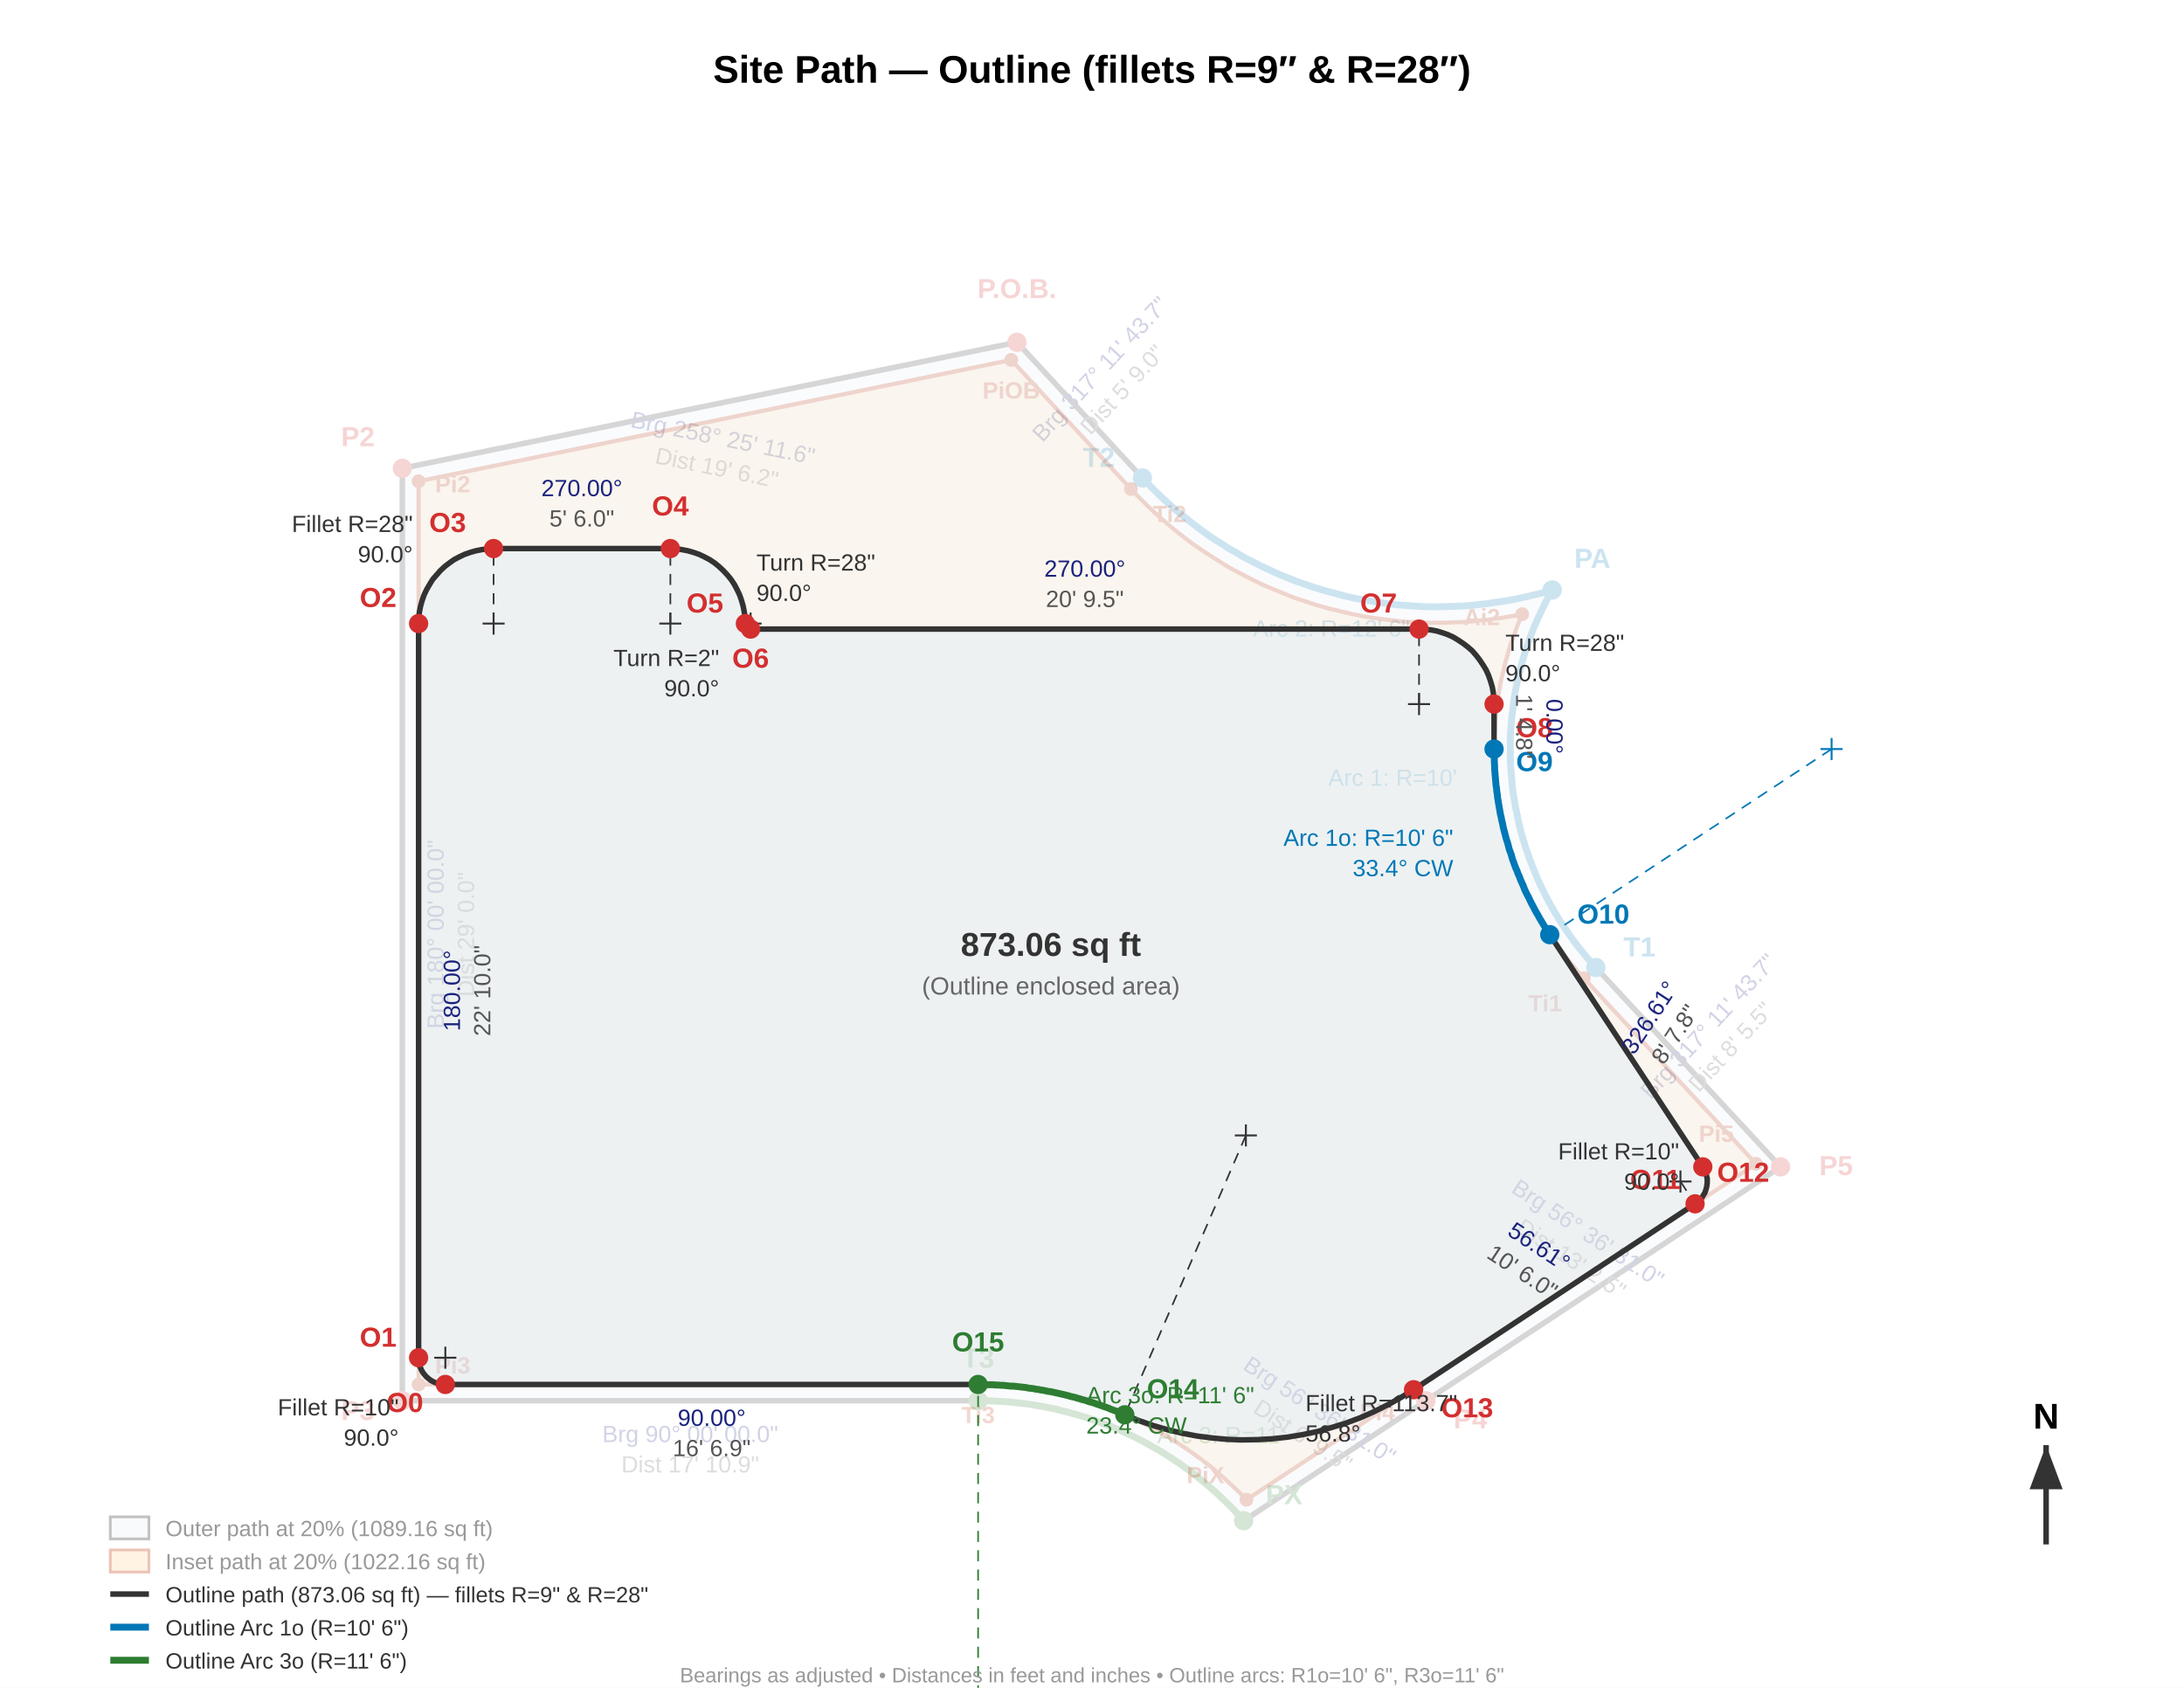
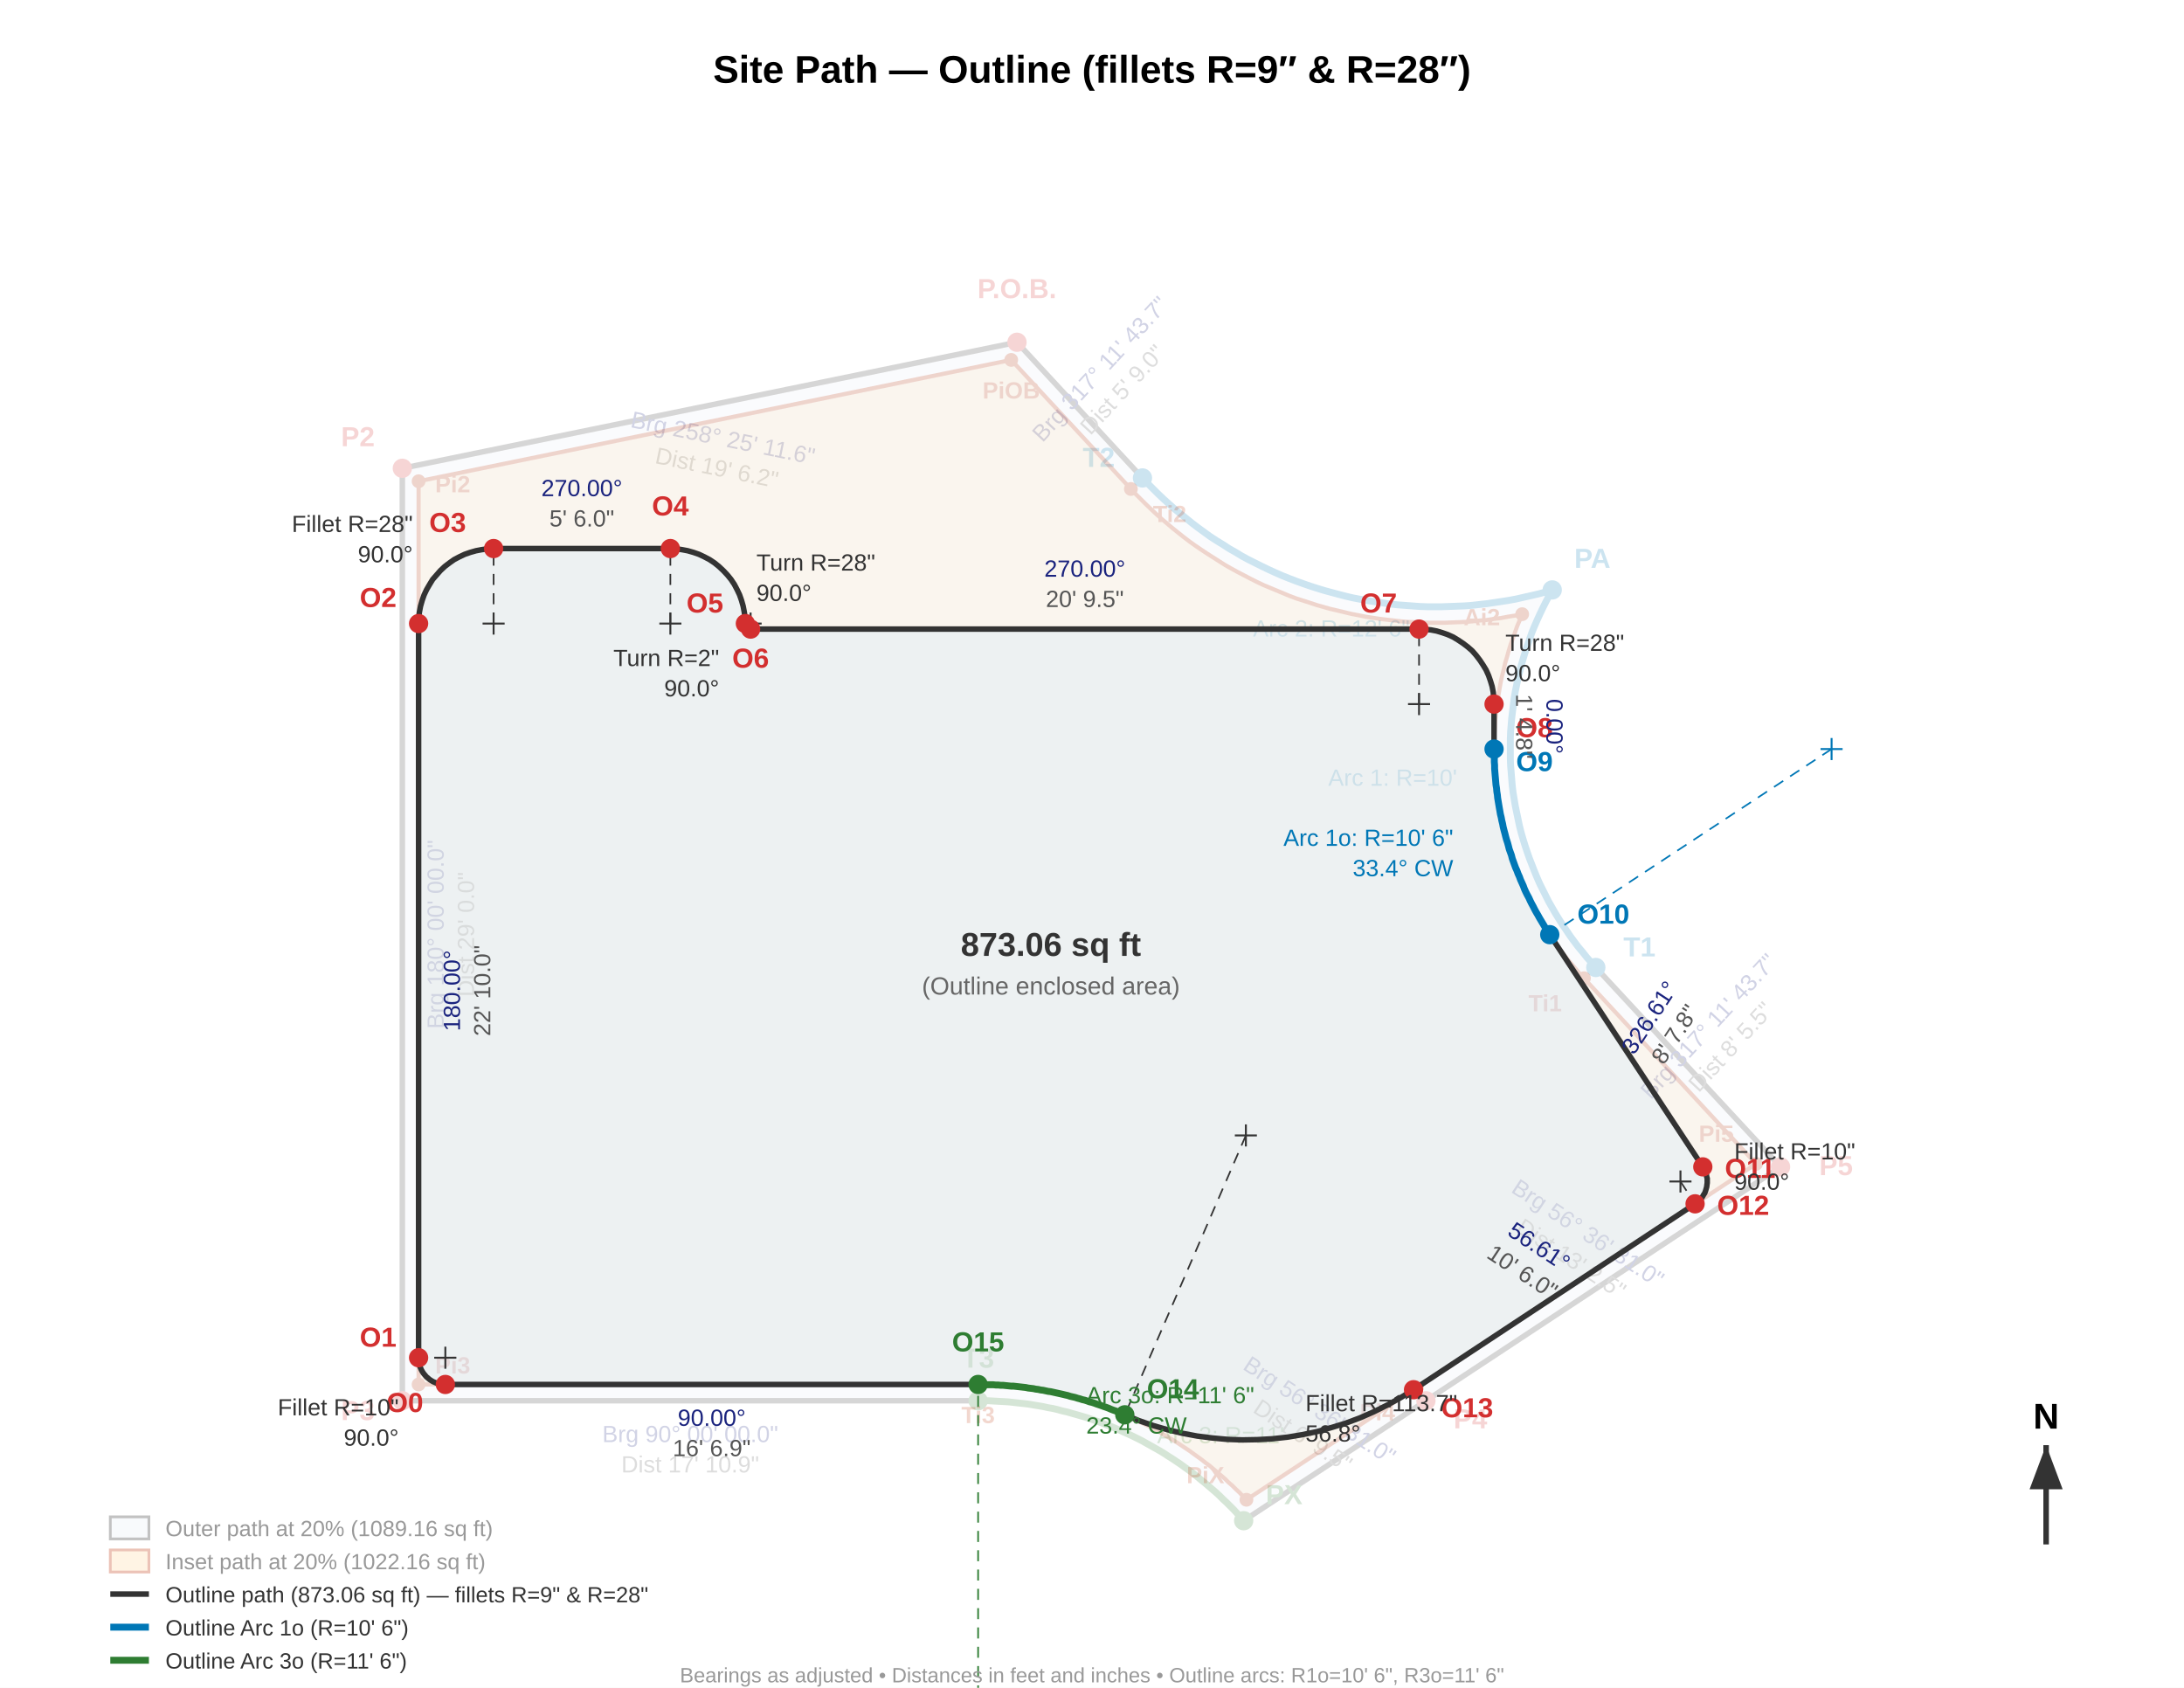
<svg xmlns="http://www.w3.org/2000/svg" width="792" height="612" viewBox="0 0 792 612">
  <rect width="792" height="612" fill="white" />
  <defs>
    <marker id="ah" markerWidth="8" markerHeight="6" refX="8" refY="3" orient="auto">
      <polygon points="0 0, 8 3, 0 6" fill="#333" />
    </marker>
    <clipPath id="page">
      <rect width="792" height="612" />
    </clipPath>
  </defs>
  <text x="396.0" y="30" text-anchor="middle" font-family="Arial" font-size="14" font-weight="bold">Site Path — Outline (fillets R=9″ &amp; R=28″)</text>
  <g opacity="0.2">
    <polygon points="368.8,124.1 145.9,169.8 145.9,507.9 517.1,507.9 645.7,423.1" fill="none" stroke="#bbb" stroke-width="0.8" stroke-dasharray="4,4" />
    <polygon points="368.8,124.1 145.9,169.8 145.9,507.9 354.7,507.9 356.5,507.9 358.4,507.9 360.2,508.0 362.0,508.1 363.8,508.2 365.6,508.3 367.4,508.5 369.2,508.7 371.0,508.9 372.8,509.1 374.6,509.4 376.4,509.7 378.2,510.0 380.0,510.4 381.8,510.7 383.5,511.1 385.3,511.6 387.1,512.0 388.8,512.5 390.6,513.0 392.3,513.5 394.0,514.0 395.8,514.6 397.5,515.2 399.2,515.8 400.9,516.5 402.6,517.1 404.3,517.8 405.9,518.5 407.6,519.3 409.2,520.0 410.9,520.8 412.5,521.6 414.1,522.4 415.7,523.3 417.3,524.2 418.9,525.1 420.5,526.0 422.0,526.9 423.5,527.9 425.1,528.9 426.6,529.9 428.1,530.9 429.6,532.0 431.0,533.0 432.5,534.1 433.9,535.2 435.3,536.4 436.7,537.5 438.1,538.7 439.5,539.9 440.9,541.1 442.2,542.3 443.5,543.6 444.8,544.8 446.1,546.1 447.4,547.4 448.6,548.7 449.8,550.1 451.0,551.4 517.1,507.9 645.7,423.1 578.7,350.8 577.1,349.0 575.4,347.1 573.9,345.2 572.3,343.3 570.8,341.3 569.4,339.4 568.0,337.3 566.6,335.3 565.3,333.2 564.0,331.1 562.8,329.0 561.6,326.9 560.5,324.7 559.4,322.5 558.3,320.3 557.3,318.0 556.4,315.8 555.5,313.5 554.6,311.2 553.8,308.9 553.0,306.5 552.3,304.2 551.6,301.8 551.0,299.4 550.5,297.0 550.0,294.6 549.5,292.2 549.1,289.8 548.7,287.4 548.4,284.9 548.2,282.5 548.0,280.0 547.8,277.6 547.7,275.1 547.7,272.7 547.7,270.2 547.7,267.8 547.8,265.3 548.0,262.9 548.2,260.4 548.5,258.0 548.8,255.5 549.1,253.1 549.5,250.7 550.0,248.3 550.5,245.9 551.1,243.5 551.7,241.1 552.4,238.7 553.1,236.4 553.9,234.1 554.7,231.7 555.5,229.4 556.4,227.2 557.4,224.9 558.4,222.7 559.5,220.4 560.6,218.2 561.7,216.1 562.9,213.9 560.3,214.7 557.7,215.4 555.1,216.0 552.4,216.6 549.8,217.2 547.1,217.7 544.5,218.1 541.8,218.5 539.1,218.9 536.4,219.2 533.7,219.5 531.0,219.7 528.3,219.8 525.6,219.9 522.9,220.0 520.2,220.0 517.5,220.0 514.8,219.9 512.1,219.7 509.4,219.5 506.7,219.3 504.0,219.0 501.3,218.6 498.7,218.2 496.0,217.8 493.3,217.3 490.7,216.8 488.1,216.2 485.4,215.5 482.8,214.8 480.2,214.1 477.6,213.3 475.1,212.5 472.5,211.6 470.0,210.7 467.4,209.7 464.9,208.7 462.4,207.6 460.0,206.5 457.5,205.3 455.1,204.1 452.7,202.9 450.3,201.6 448.0,200.2 445.7,198.9 443.4,197.4 441.1,196.0 438.8,194.5 436.6,192.9 434.4,191.3 432.3,189.7 430.2,188.0 428.1,186.3 426.0,184.6 424.0,182.8 422.0,181.0 420.0,179.1 418.1,177.2 416.2,175.3 414.3,173.3" fill="#e8edf5" stroke="none" />
    <line x1="368.8" y1="124.1" x2="145.9" y2="169.8" stroke="#333" stroke-width="2.0" />
    <line x1="145.9" y1="169.8" x2="145.9" y2="507.9" stroke="#333" stroke-width="2.0" />
    <line x1="145.9" y1="507.9" x2="354.7" y2="507.9" stroke="#333" stroke-width="2.0" />
    <line x1="451.0" y1="551.4" x2="517.1" y2="507.9" stroke="#333" stroke-width="2.0" />
    <line x1="517.1" y1="507.9" x2="645.7" y2="423.1" stroke="#333" stroke-width="2.0" />
    <line x1="645.7" y1="423.1" x2="578.7" y2="350.8" stroke="#333" stroke-width="2.0" />
    <line x1="414.3" y1="173.3" x2="368.8" y2="124.1" stroke="#333" stroke-width="2.0" />
    <polyline points="578.7,350.8 577.1,349.0 575.4,347.1 573.9,345.2 572.3,343.3 570.8,341.3 569.4,339.4 568.0,337.3 566.6,335.3 565.3,333.2 564.0,331.1 562.8,329.0 561.6,326.9 560.5,324.7 559.4,322.5 558.3,320.3 557.3,318.0 556.4,315.8 555.5,313.5 554.6,311.2 553.8,308.9 553.0,306.5 552.3,304.2 551.6,301.8 551.0,299.4 550.5,297.0 550.0,294.6 549.5,292.2 549.1,289.8 548.7,287.4 548.4,284.9 548.2,282.5 548.0,280.0 547.8,277.6 547.7,275.1 547.7,272.7 547.7,270.2 547.7,267.8 547.8,265.3 548.0,262.9 548.2,260.4 548.5,258.0 548.8,255.5 549.1,253.1 549.5,250.7 550.0,248.3 550.5,245.9 551.1,243.5 551.7,241.1 552.4,238.7 553.1,236.4 553.9,234.1 554.7,231.7 555.5,229.4 556.4,227.2 557.4,224.9 558.4,222.7 559.5,220.4 560.6,218.2 561.7,216.1 562.9,213.9" fill="none" stroke="#0077B6" stroke-width="2.5" stroke-linecap="round" />
    <polyline points="562.9,213.9 560.3,214.7 557.7,215.4 555.1,216.0 552.4,216.6 549.8,217.2 547.1,217.7 544.5,218.1 541.8,218.5 539.1,218.9 536.4,219.2 533.7,219.5 531.0,219.7 528.3,219.8 525.6,219.9 522.9,220.0 520.2,220.0 517.5,220.0 514.8,219.9 512.1,219.7 509.4,219.5 506.7,219.3 504.0,219.0 501.3,218.6 498.7,218.2 496.0,217.8 493.3,217.3 490.7,216.8 488.1,216.2 485.4,215.5 482.8,214.8 480.2,214.1 477.6,213.3 475.1,212.5 472.5,211.6 470.0,210.7 467.4,209.7 464.9,208.7 462.4,207.6 460.0,206.5 457.5,205.3 455.1,204.1 452.7,202.9 450.3,201.6 448.0,200.2 445.7,198.9 443.4,197.4 441.1,196.0 438.8,194.5 436.6,192.9 434.4,191.3 432.3,189.7 430.2,188.0 428.1,186.3 426.0,184.6 424.0,182.8 422.0,181.0 420.0,179.1 418.1,177.2 416.2,175.3 414.3,173.3" fill="none" stroke="#0077B6" stroke-width="2.5" stroke-linecap="round" />
    <polyline points="354.7,507.9 356.5,507.9 358.4,507.9 360.2,508.0 362.0,508.1 363.8,508.2 365.6,508.3 367.4,508.5 369.2,508.7 371.0,508.9 372.8,509.1 374.6,509.4 376.4,509.7 378.2,510.0 380.0,510.4 381.8,510.7 383.5,511.1 385.3,511.6 387.1,512.0 388.8,512.5 390.6,513.0 392.3,513.5 394.0,514.0 395.8,514.6 397.5,515.2 399.2,515.8 400.9,516.5 402.6,517.1 404.3,517.8 405.9,518.5 407.6,519.3 409.2,520.0 410.9,520.8 412.5,521.6 414.1,522.4 415.7,523.3 417.3,524.2 418.9,525.1 420.5,526.0 422.0,526.9 423.5,527.9 425.1,528.9 426.6,529.9 428.1,530.9 429.6,532.0 431.0,533.0 432.5,534.1 433.9,535.2 435.3,536.4 436.7,537.5 438.1,538.7 439.5,539.9 440.9,541.1 442.2,542.3 443.5,543.6 444.8,544.8 446.1,546.1 447.4,547.4 448.6,548.7 449.8,550.1 451.0,551.4" fill="none" stroke="#2E7D32" stroke-width="2.5" stroke-linecap="round" />
    <circle cx="368.8" cy="124.1" r="3.5" fill="#d32f2f" />
    <text x="368.8" y="108.1" text-anchor="middle" font-family="Arial" font-size="10" font-weight="bold" fill="#d32f2f">P.O.B.</text>
    <circle cx="145.9" cy="169.8" r="3.5" fill="#d32f2f" />
    <text x="135.9" y="161.8" text-anchor="end" font-family="Arial" font-size="10" font-weight="bold" fill="#d32f2f">P2</text>
    <circle cx="145.9" cy="507.9" r="3.5" fill="#d32f2f" />
    <text x="135.9" y="514.9" text-anchor="end" font-family="Arial" font-size="10" font-weight="bold" fill="#d32f2f">P3</text>
    <circle cx="354.7" cy="507.9" r="3.5" fill="#2E7D32" />
    <text x="354.7" y="495.9" text-anchor="middle" font-family="Arial" font-size="10" font-weight="bold" fill="#2E7D32">T3</text>
    <circle cx="451.0" cy="551.4" r="3.5" fill="#2E7D32" />
    <text x="459.0" y="545.4" text-anchor="start" font-family="Arial" font-size="10" font-weight="bold" fill="#2E7D32">PX</text>
    <circle cx="517.1" cy="507.9" r="3.5" fill="#d32f2f" />
    <text x="527.1" y="517.9" text-anchor="start" font-family="Arial" font-size="10" font-weight="bold" fill="#d32f2f">P4</text>
    <circle cx="645.7" cy="423.1" r="3.5" fill="#d32f2f" />
    <text x="659.7" y="426.1" text-anchor="start" font-family="Arial" font-size="10" font-weight="bold" fill="#d32f2f">P5</text>
    <circle cx="578.7" cy="350.8" r="3.5" fill="#0077B6" />
    <text x="588.7" y="346.8" text-anchor="start" font-family="Arial" font-size="10" font-weight="bold" fill="#0077B6">T1</text>
    <circle cx="562.9" cy="213.9" r="3.5" fill="#0077B6" />
    <text x="570.9" y="205.9" text-anchor="start" font-family="Arial" font-size="10" font-weight="bold" fill="#0077B6">PA</text>
    <circle cx="414.3" cy="173.3" r="3.5" fill="#0077B6" />
    <text x="404.3" y="169.3" text-anchor="end" font-family="Arial" font-size="10" font-weight="bold" fill="#0077B6">T2</text>
    <g transform="translate(261.0,164.6) rotate(11.6)">
      <text x="0" y="-3" text-anchor="middle" font-family="Arial" font-size="8.5" fill="#1a237e">Brg 258° 25' 11.6"</text>
      <text x="0" y="8" text-anchor="middle" font-family="Arial" font-size="8.5" fill="#555">Dist 19' 6.2"</text>
    </g>
    <g transform="translate(163.9,338.8) rotate(-90.0)">
      <text x="0" y="-3" text-anchor="middle" font-family="Arial" font-size="8.5" fill="#1a237e">Brg 180° 00' 00.0"</text>
      <text x="0" y="8" text-anchor="middle" font-family="Arial" font-size="8.5" fill="#555">Dist 29' 0.0"</text>
    </g>
    <g transform="translate(250.3,525.9) rotate(-0.0)">
      <text x="0" y="-3" text-anchor="middle" font-family="Arial" font-size="8.5" fill="#1a237e">Brg 90° 00' 00.0"</text>
      <text x="0" y="8" text-anchor="middle" font-family="Arial" font-size="8.5" fill="#555">Dist 17' 10.9"</text>
    </g>
    <g transform="translate(475.3,516.3) rotate(33.4)">
      <text x="0" y="-3" text-anchor="middle" font-family="Arial" font-size="8.5" fill="#1a237e">Brg 56° 36' 31.0"</text>
      <text x="0" y="8" text-anchor="middle" font-family="Arial" font-size="8.5" fill="#555">Dist 6' 9.5"</text>
    </g>
    <g transform="translate(572.6,452.1) rotate(33.4)">
      <text x="0" y="-3" text-anchor="middle" font-family="Arial" font-size="8.5" fill="#1a237e">Brg 56° 36' 31.0"</text>
      <text x="0" y="8" text-anchor="middle" font-family="Arial" font-size="8.5" fill="#555">Dist 13' 2.5"</text>
    </g>
    <g transform="translate(623.9,376.1) rotate(-47.2)">
      <text x="0" y="-3" text-anchor="middle" font-family="Arial" font-size="8.5" fill="#1a237e">Brg 317° 11' 43.7"</text>
      <text x="0" y="8" text-anchor="middle" font-family="Arial" font-size="8.5" fill="#555">Dist 8' 5.5"</text>
    </g>
    <g transform="translate(403.3,137.8) rotate(-47.2)">
      <text x="0" y="-3" text-anchor="middle" font-family="Arial" font-size="8.5" fill="#1a237e">Brg 317° 11' 43.7"</text>
      <text x="0" y="8" text-anchor="middle" font-family="Arial" font-size="8.5" fill="#555">Dist 5' 9.0"</text>
    </g>
    <text x="528.4" y="284.9" text-anchor="end" font-family="Arial" font-size="8.5" fill="#0077B6">Arc 1: R=10'</text>
    <text x="482.8" y="230.8" text-anchor="middle" font-family="Arial" font-size="8.5" fill="#0077B6">Arc 2: R=12' 6"</text>
    <text x="419.6" y="523.3" text-anchor="start" font-family="Arial" font-size="8.5" fill="#2E7D32">Arc 3: R=11'</text>
  </g>
  <g opacity="0.2">
    <polygon points="366.7,130.5 151.8,174.5 151.8,502.0 354.7,502.0 356.5,502.0 358.4,502.1 360.2,502.1 362.0,502.2 363.8,502.3 365.6,502.5 367.4,502.6 369.2,502.8 371.0,503.0 372.8,503.3 374.6,503.5 376.4,503.8 378.2,504.1 380.0,504.4 381.7,504.8 383.5,505.2 385.3,505.6 387.1,506.0 388.8,506.4 390.6,506.9 392.3,507.4 394.0,507.9 395.8,508.5 397.5,509.0 399.2,509.6 400.9,510.2 402.6,510.9 404.3,511.5 406.0,512.2 407.7,512.9 409.3,513.6 411.0,514.4 412.6,515.2 414.2,516.0 415.9,516.8 417.5,517.6 419.1,518.5 420.7,519.4 422.2,520.3 423.8,521.2 425.3,522.1 426.9,523.1 428.4,524.1 429.9,525.1 431.4,526.1 432.9,527.2 434.3,528.2 435.8,529.3 437.2,530.4 438.7,531.5 440.1,532.7 441.5,533.9 442.8,535.0 444.2,536.2 445.5,537.5 446.9,538.7 448.2,540.0 449.5,541.2 450.7,542.5 452.0,543.8 513.9,503.0 636.8,422.0 574.4,354.7 572.8,353.0 571.3,351.2 569.8,349.4 568.3,347.6 566.8,345.7 565.4,343.8 564.0,341.9 562.7,339.9 561.4,338.0 560.1,336.0 558.9,333.9 557.7,331.9 556.6,329.8 555.5,327.7 554.4,325.6 553.4,323.5 552.4,321.4 551.5,319.2 550.6,317.0 549.7,314.8 548.9,312.6 548.1,310.4 547.4,308.1 546.7,305.8 546.1,303.6 545.5,301.3 544.9,299.0 544.4,296.7 544.0,294.4 543.6,292.0 543.2,289.7 542.9,287.4 542.6,285.0 542.3,282.7 542.1,280.3 542.0,278.0 541.9,275.6 541.8,273.2 541.8,270.9 541.9,268.5 541.9,266.2 542.1,263.8 542.2,261.4 542.5,259.1 542.7,256.7 543.0,254.4 543.4,252.1 543.8,249.7 544.2,247.4 544.7,245.1 545.3,242.8 545.8,240.5 546.5,238.2 547.1,236.0 547.8,233.7 548.6,231.5 549.4,229.3 550.2,227.0 551.1,224.9 552.0,222.7 549.5,223.2 546.9,223.6 544.3,224.1 541.8,224.4 539.2,224.8 536.6,225.0 534.0,225.3 531.4,225.5 528.9,225.6 526.3,225.7 523.7,225.8 521.1,225.8 518.5,225.8 515.9,225.7 513.3,225.6 510.7,225.5 508.1,225.3 505.5,225.0 502.9,224.7 500.4,224.4 497.8,224.0 495.2,223.6 492.7,223.1 490.1,222.6 487.6,222.0 485.1,221.4 482.5,220.8 480.0,220.1 477.5,219.4 475.1,218.6 472.6,217.8 470.1,217.0 467.7,216.1 465.3,215.1 462.9,214.1 460.5,213.1 458.1,212.1 455.8,211.0 453.4,209.8 451.1,208.6 448.8,207.4 446.6,206.2 444.3,204.9 442.1,203.5 439.9,202.1 437.7,200.7 435.6,199.3 433.4,197.8 431.3,196.3 429.2,194.7 427.2,193.1 425.2,191.5 423.2,189.8 421.2,188.1 419.3,186.4 417.4,184.6 415.5,182.8 413.7,181.0 411.8,179.1 410.1,177.3" fill="rgba(255,152,0,0.3)" stroke="none" />
    <line x1="366.7" y1="130.5" x2="151.8" y2="174.5" stroke="#BF360C" stroke-width="1.5" />
    <line x1="151.8" y1="174.5" x2="151.8" y2="502.0" stroke="#BF360C" stroke-width="1.5" />
    <line x1="151.8" y1="502.0" x2="354.7" y2="502.0" stroke="#BF360C" stroke-width="1.5" />
    <line x1="452.0" y1="543.8" x2="513.9" y2="503.0" stroke="#BF360C" stroke-width="1.5" />
    <line x1="513.9" y1="503.0" x2="636.8" y2="422.0" stroke="#BF360C" stroke-width="1.5" />
    <line x1="636.8" y1="422.0" x2="574.4" y2="354.7" stroke="#BF360C" stroke-width="1.5" />
    <line x1="410.1" y1="177.3" x2="366.7" y2="130.5" stroke="#BF360C" stroke-width="1.5" />
    <polyline points="574.4,354.7 572.8,353.0 571.3,351.2 569.8,349.4 568.3,347.6 566.8,345.7 565.4,343.8 564.0,341.9 562.7,339.9 561.4,338.0 560.1,336.0 558.9,333.9 557.7,331.9 556.6,329.8 555.5,327.7 554.4,325.6 553.4,323.5 552.4,321.4 551.5,319.2 550.6,317.0 549.7,314.8 548.9,312.6 548.1,310.4 547.4,308.1 546.7,305.8 546.1,303.6 545.5,301.3 544.9,299.0 544.4,296.7 544.0,294.4 543.6,292.0 543.2,289.7 542.9,287.4 542.6,285.0 542.3,282.7 542.1,280.3 542.0,278.0 541.9,275.6 541.8,273.2 541.8,270.9 541.9,268.5 541.9,266.2 542.1,263.8 542.2,261.4 542.5,259.1 542.7,256.7 543.0,254.4 543.4,252.1 543.8,249.7 544.2,247.4 544.7,245.1 545.3,242.8 545.8,240.5 546.5,238.2 547.1,236.0 547.8,233.7 548.6,231.5 549.4,229.3 550.2,227.0 551.1,224.9 552.0,222.7" fill="none" stroke="#BF360C" stroke-width="1.5" stroke-linecap="round" />
    <polyline points="552.0,222.7 549.5,223.2 546.9,223.6 544.3,224.1 541.8,224.4 539.2,224.8 536.6,225.0 534.0,225.3 531.4,225.5 528.9,225.6 526.3,225.7 523.7,225.8 521.1,225.8 518.5,225.8 515.9,225.7 513.3,225.6 510.7,225.5 508.1,225.3 505.5,225.0 502.9,224.7 500.4,224.4 497.8,224.0 495.2,223.6 492.7,223.1 490.1,222.6 487.6,222.0 485.1,221.4 482.5,220.8 480.0,220.1 477.5,219.4 475.1,218.6 472.6,217.8 470.1,217.0 467.7,216.1 465.3,215.1 462.9,214.1 460.5,213.1 458.1,212.1 455.8,211.0 453.4,209.8 451.1,208.6 448.8,207.4 446.6,206.2 444.3,204.9 442.1,203.5 439.9,202.1 437.7,200.7 435.6,199.3 433.4,197.8 431.3,196.3 429.2,194.7 427.2,193.1 425.2,191.5 423.2,189.8 421.2,188.1 419.3,186.4 417.4,184.6 415.5,182.8 413.7,181.0 411.8,179.1 410.1,177.3" fill="none" stroke="#BF360C" stroke-width="1.5" stroke-linecap="round" />
    <polyline points="354.7,502.0 356.5,502.0 358.4,502.1 360.2,502.1 362.0,502.2 363.8,502.3 365.6,502.5 367.4,502.6 369.2,502.8 371.0,503.0 372.8,503.3 374.6,503.5 376.4,503.8 378.2,504.1 380.0,504.4 381.7,504.8 383.5,505.2 385.3,505.6 387.1,506.0 388.8,506.4 390.6,506.9 392.3,507.4 394.0,507.9 395.8,508.5 397.5,509.0 399.2,509.6 400.9,510.2 402.6,510.9 404.3,511.5 406.0,512.2 407.7,512.9 409.3,513.6 411.0,514.4 412.6,515.2 414.2,516.0 415.9,516.8 417.5,517.6 419.1,518.5 420.7,519.4 422.2,520.3 423.8,521.2 425.3,522.1 426.9,523.1 428.4,524.1 429.9,525.1 431.4,526.1 432.9,527.2 434.3,528.2 435.8,529.3 437.2,530.4 438.7,531.5 440.1,532.7 441.5,533.9 442.8,535.0 444.2,536.2 445.5,537.5 446.9,538.7 448.2,540.0 449.5,541.2 450.7,542.5 452.0,543.8" fill="none" stroke="#BF360C" stroke-width="1.5" stroke-linecap="round" />
    <circle cx="366.7" cy="130.5" r="2.5" fill="#BF360C" />
    <text x="366.7" y="144.5" text-anchor="middle" font-family="Arial" font-size="8.5" font-weight="bold" fill="#BF360C">PiOB</text>
    <circle cx="151.8" cy="174.5" r="2.5" fill="#BF360C" />
    <text x="157.8" y="178.5" text-anchor="start" font-family="Arial" font-size="8.5" font-weight="bold" fill="#BF360C">Pi2</text>
    <circle cx="151.8" cy="502.0" r="2.5" fill="#BF360C" />
    <text x="157.8" y="498.0" text-anchor="start" font-family="Arial" font-size="8.5" font-weight="bold" fill="#BF360C">Pi3</text>
    <circle cx="354.7" cy="502.0" r="2.5" fill="#BF360C" />
    <text x="354.7" y="516.0" text-anchor="middle" font-family="Arial" font-size="8.5" font-weight="bold" fill="#BF360C">Ti3</text>
    <circle cx="452.0" cy="543.8" r="2.5" fill="#BF360C" />
    <text x="444.0" y="537.8" text-anchor="end" font-family="Arial" font-size="8.5" font-weight="bold" fill="#BF360C">PiX</text>
    <circle cx="513.9" cy="503.0" r="2.5" fill="#BF360C" />
    <text x="505.9" y="515.0" text-anchor="end" font-family="Arial" font-size="8.5" font-weight="bold" fill="#BF360C">Pi4</text>
    <circle cx="636.8" cy="422.0" r="2.5" fill="#BF360C" />
    <text x="628.8" y="414.0" text-anchor="end" font-family="Arial" font-size="8.5" font-weight="bold" fill="#BF360C">Pi5</text>
    <circle cx="574.4" cy="354.7" r="2.5" fill="#BF360C" />
    <text x="566.4" y="366.7" text-anchor="end" font-family="Arial" font-size="8.5" font-weight="bold" fill="#BF360C">Ti1</text>
    <circle cx="552.0" cy="222.7" r="2.5" fill="#BF360C" />
    <text x="544.0" y="226.7" text-anchor="end" font-family="Arial" font-size="8.5" font-weight="bold" fill="#BF360C">Ai2</text>
    <circle cx="410.1" cy="177.3" r="2.5" fill="#BF360C" />
    <text x="418.1" y="189.3" text-anchor="start" font-family="Arial" font-size="8.5" font-weight="bold" fill="#BF360C">Ti2</text>
  </g>
  <polygon points="151.8,226.1 151.8,492.3 151.8,493.1 151.9,493.8 152.0,494.6 152.2,495.3 152.5,496.0 152.8,496.7 153.2,497.4 153.6,498.0 154.1,498.6 154.6,499.2 155.2,499.7 155.8,500.2 156.4,500.6 157.1,501.0 157.8,501.3 158.5,501.6 159.2,501.8 159.9,501.9 160.7,502.0 161.5,502.0 354.7,502.0 355.6,502.0 356.5,502.0 357.5,502.1 358.4,502.1 359.3,502.1 360.2,502.1 361.1,502.2 362.0,502.2 362.9,502.3 363.8,502.3 364.7,502.4 365.7,502.5 366.6,502.6 367.5,502.6 368.4,502.7 369.3,502.8 370.2,502.9 371.1,503.0 372.0,503.1 372.9,503.3 373.8,503.4 374.7,503.5 375.6,503.7 376.5,503.8 377.4,504.0 378.3,504.1 379.2,504.3 380.1,504.5 381.0,504.6 381.9,504.8 382.8,505.0 383.7,505.2 384.6,505.4 385.5,505.6 386.3,505.8 387.2,506.0 388.1,506.3 389.0,506.5 389.9,506.7 390.8,507.0 391.6,507.2 392.5,507.5 393.4,507.7 394.3,508.0 395.1,508.3 396.0,508.5 396.9,508.8 397.7,509.1 398.6,509.4 399.5,509.7 400.3,510.0 401.2,510.3 402.0,510.6 402.9,511.0 403.7,511.3 404.6,511.6 405.4,512.0 406.3,512.3 407.1,512.7 407.9,513.0 413.0,515.1 418.2,516.9 423.4,518.4 428.8,519.7 434.1,520.7 439.6,521.4 445.0,521.9 450.5,522.1 456.0,522.0 461.4,521.7 466.9,521.1 472.3,520.2 477.6,519.1 482.9,517.6 488.1,516.0 493.2,514.1 498.2,511.9 503.2,509.4 507.9,506.8 512.6,503.9 614.7,436.5 615.4,436.1 615.9,435.6 616.5,435.1 617.0,434.5 617.4,433.9 617.8,433.2 618.2,432.6 618.5,431.8 618.7,431.1 618.9,430.4 619.0,429.6 619.1,428.9 619.1,428.1 619.1,427.3 618.9,426.6 618.8,425.9 618.5,425.1 618.2,424.4 617.9,423.7 617.5,423.1 562.0,338.9 561.4,337.9 560.7,336.9 560.1,335.9 559.5,334.9 558.9,333.9 558.3,332.9 557.7,331.8 557.1,330.8 556.5,329.7 556.0,328.7 555.4,327.6 554.9,326.6 554.4,325.5 553.8,324.4 553.3,323.4 552.8,322.3 552.4,321.2 551.9,320.1 551.4,319.0 551.0,317.9 550.5,316.8 550.1,315.7 549.6,314.6 549.2,313.5 548.8,312.4 548.4,311.3 548.1,310.1 547.7,309.0 547.3,307.9 547.0,306.7 546.7,305.6 546.3,304.4 546.0,303.3 545.7,302.1 545.4,301.0 545.1,299.8 544.9,298.7 544.6,297.5 544.4,296.4 544.1,295.2 543.9,294.0 543.7,292.9 543.5,291.7 543.3,290.5 543.1,289.3 543.0,288.2 542.8,287.0 542.7,285.8 542.5,284.6 542.4,283.4 542.3,282.2 542.2,281.1 542.1,279.9 542.0,278.7 542.0,277.5 541.9,276.3 541.9,275.1 541.9,273.9 541.8,272.7 541.8,271.6 541.8,255.3 541.7,253.1 541.5,251.0 541.1,248.9 540.5,246.9 539.8,244.9 538.9,242.9 537.8,241.1 536.6,239.3 535.3,237.6 533.9,236.0 532.3,234.6 530.6,233.3 528.8,232.1 527.0,231.0 525.0,230.1 523.0,229.4 521.0,228.8 518.9,228.4 516.8,228.2 514.6,228.1 272.2,228.1 272.1,228.1 271.9,228.1 271.8,228.0 271.6,228.0 271.5,227.9 271.3,227.9 271.2,227.8 271.1,227.7 271.0,227.6 270.8,227.5 270.7,227.4 270.6,227.3 270.6,227.1 270.5,227.0 270.4,226.9 270.4,226.7 270.3,226.6 270.3,226.4 270.3,226.3 270.3,226.1 270.2,224.0 269.9,221.9 269.5,219.8 268.9,217.7 268.2,215.7 267.3,213.8 266.3,211.9 265.1,210.1 263.8,208.5 262.3,206.9 260.7,205.4 259.1,204.1 257.3,202.9 255.4,201.9 253.5,201.0 251.5,200.3 249.4,199.7 247.3,199.3 245.2,199.0 243.1,198.9 179.0,198.9 176.8,199.0 174.7,199.3 172.6,199.7 170.5,200.3 168.5,201.0 166.6,201.9 164.7,202.9 163.0,204.1 161.3,205.4 159.7,206.9 158.3,208.5 156.9,210.1 155.8,211.9 154.7,213.8 153.8,215.7 153.1,217.7 152.5,219.8 152.1,221.9 151.8,224.0" fill="rgba(200,230,255,0.25)" stroke="none" />
  <line x1="151.8" y1="226.1" x2="151.8" y2="492.3" stroke="#333" stroke-width="2.0" />
  <line x1="161.5" y1="502.0" x2="354.7" y2="502.0" stroke="#333" stroke-width="2.0" />
  <line x1="512.6" y1="503.9" x2="614.7" y2="436.5" stroke="#333" stroke-width="2.0" />
  <line x1="617.5" y1="423.1" x2="562.0" y2="338.9" stroke="#333" stroke-width="2.0" />
  <line x1="541.8" y1="271.6" x2="541.8" y2="255.3" stroke="#333" stroke-width="2.0" />
  <line x1="514.6" y1="228.1" x2="272.2" y2="228.1" stroke="#333" stroke-width="2.0" />
  <line x1="243.1" y1="198.9" x2="179.0" y2="198.9" stroke="#333" stroke-width="2.0" />
  <polyline points="562.0,338.9 561.4,337.9 560.7,336.9 560.1,335.9 559.5,334.9 558.9,333.9 558.3,332.9 557.7,331.8 557.1,330.8 556.5,329.7 556.0,328.7 555.4,327.6 554.9,326.6 554.4,325.5 553.8,324.4 553.3,323.4 552.8,322.3 552.4,321.2 551.9,320.1 551.4,319.0 551.0,317.9 550.5,316.8 550.1,315.7 549.6,314.6 549.2,313.5 548.8,312.4 548.4,311.3 548.1,310.1 547.7,309.0 547.3,307.9 547.0,306.7 546.7,305.6 546.3,304.4 546.0,303.3 545.7,302.1 545.4,301.0 545.1,299.8 544.9,298.7 544.6,297.5 544.4,296.4 544.1,295.2 543.9,294.0 543.7,292.9 543.5,291.7 543.3,290.5 543.1,289.3 543.0,288.2 542.8,287.0 542.7,285.8 542.5,284.6 542.4,283.4 542.3,282.2 542.2,281.1 542.1,279.9 542.0,278.7 542.0,277.5 541.9,276.3 541.9,275.1 541.9,273.9 541.8,272.7 541.8,271.6" fill="none" stroke="#0077B6" stroke-width="2.5" stroke-linecap="round" />
  <polyline points="354.7,502.0 355.6,502.0 356.5,502.0 357.5,502.1 358.4,502.1 359.3,502.1 360.2,502.1 361.1,502.2 362.0,502.2 362.9,502.3 363.8,502.3 364.7,502.4 365.7,502.5 366.6,502.6 367.5,502.6 368.4,502.7 369.3,502.8 370.2,502.9 371.1,503.0 372.0,503.1 372.9,503.3 373.8,503.4 374.7,503.5 375.6,503.7 376.5,503.8 377.4,504.0 378.3,504.1 379.2,504.3 380.1,504.5 381.0,504.6 381.9,504.8 382.8,505.0 383.7,505.2 384.6,505.4 385.5,505.6 386.3,505.8 387.2,506.0 388.1,506.3 389.0,506.5 389.9,506.7 390.8,507.0 391.6,507.2 392.5,507.5 393.4,507.7 394.3,508.0 395.1,508.3 396.0,508.5 396.9,508.8 397.7,509.1 398.6,509.4 399.5,509.7 400.3,510.0 401.2,510.3 402.0,510.6 402.9,511.0 403.7,511.3 404.6,511.6 405.4,512.0 406.3,512.3 407.1,512.7 407.9,513.0" fill="none" stroke="#2E7D32" stroke-width="2.5" stroke-linecap="round" />
  <polyline points="407.9,513.0 413.0,515.1 418.2,516.9 423.4,518.4 428.8,519.7 434.1,520.7 439.6,521.4 445.0,521.9 450.5,522.1 456.0,522.0 461.4,521.7 466.9,521.1 472.3,520.2 477.6,519.1 482.9,517.6 488.1,516.0 493.2,514.1 498.2,511.9 503.2,509.4 507.9,506.8 512.6,503.9" fill="none" stroke="#333" stroke-width="2.0" stroke-linecap="round" />
  <polyline points="614.7,436.5 615.4,436.1 615.9,435.6 616.5,435.1 617.0,434.5 617.4,433.9 617.8,433.2 618.2,432.6 618.5,431.8 618.7,431.1 618.9,430.4 619.0,429.6 619.1,428.9 619.1,428.1 619.1,427.3 618.9,426.6 618.8,425.9 618.5,425.1 618.2,424.4 617.9,423.7 617.5,423.1" fill="none" stroke="#333" stroke-width="2.0" stroke-linecap="round" />
  <polyline points="151.8,492.3 151.8,493.1 151.9,493.8 152.0,494.6 152.2,495.3 152.5,496.0 152.8,496.7 153.2,497.4 153.6,498.0 154.1,498.6 154.6,499.2 155.2,499.7 155.8,500.2 156.4,500.6 157.1,501.0 157.8,501.3 158.5,501.6 159.2,501.8 159.9,501.9 160.7,502.0 161.5,502.0" fill="none" stroke="#333" stroke-width="2.0" stroke-linecap="round" />
  <polyline points="179.0,198.9 176.8,199.0 174.7,199.3 172.6,199.7 170.5,200.3 168.5,201.0 166.6,201.9 164.7,202.9 163.0,204.1 161.3,205.4 159.7,206.9 158.3,208.5 156.9,210.1 155.8,211.9 154.7,213.8 153.8,215.7 153.1,217.7 152.5,219.8 152.1,221.9 151.8,224.0 151.8,226.1" fill="none" stroke="#333" stroke-width="2.0" stroke-linecap="round" />
  <polyline points="272.2,228.1 272.1,228.1 271.9,228.1 271.8,228.0 271.6,228.0 271.5,227.9 271.3,227.9 271.2,227.8 271.1,227.7 271.0,227.6 270.8,227.5 270.7,227.4 270.6,227.3 270.6,227.1 270.5,227.0 270.4,226.9 270.4,226.7 270.3,226.6 270.3,226.4 270.3,226.3 270.3,226.1" fill="none" stroke="#333" stroke-width="2.0" stroke-linecap="round" />
  <polyline points="270.3,226.1 270.2,224.0 269.9,221.9 269.5,219.8 268.9,217.7 268.2,215.7 267.3,213.8 266.3,211.9 265.1,210.1 263.8,208.5 262.3,206.9 260.7,205.4 259.1,204.1 257.3,202.9 255.4,201.9 253.5,201.0 251.5,200.3 249.4,199.7 247.3,199.3 245.2,199.0 243.1,198.9" fill="none" stroke="#333" stroke-width="2.0" stroke-linecap="round" />
  <polyline points="541.8,255.3 541.7,253.1 541.5,251.0 541.1,248.9 540.5,246.9 539.8,244.9 538.9,242.9 537.8,241.1 536.6,239.3 535.3,237.6 533.9,236.0 532.3,234.6 530.6,233.3 528.8,232.1 527.0,231.0 525.0,230.1 523.0,229.4 521.0,228.8 518.9,228.4 516.8,228.2 514.6,228.1" fill="none" stroke="#333" stroke-width="2.0" stroke-linecap="round" />
  <g clip-path="url(#page)">
    <line x1="664.2" y1="271.6" x2="562.0" y2="338.9" stroke="#0077B6" stroke-width="0.6" stroke-dasharray="4,3" />
    <line x1="660.2" y1="271.6" x2="668.2" y2="271.6" stroke="#0077B6" stroke-width="0.7" />
    <line x1="664.2" y1="267.6" x2="664.2" y2="275.6" stroke="#0077B6" stroke-width="0.7" />
    <line x1="354.7" y1="636.1" x2="354.7" y2="502.0" stroke="#2E7D32" stroke-width="0.6" stroke-dasharray="4,3" />
    <line x1="161.5" y1="492.3" x2="151.8" y2="492.3" stroke="#333" stroke-width="0.6" stroke-dasharray="4,3" />
    <line x1="157.5" y1="492.3" x2="165.5" y2="492.3" stroke="#333" stroke-width="0.7" />
    <line x1="161.5" y1="488.3" x2="161.5" y2="496.3" stroke="#333" stroke-width="0.7" />
    <line x1="179.0" y1="226.1" x2="179.0" y2="198.9" stroke="#333" stroke-width="0.6" stroke-dasharray="4,3" />
    <line x1="175.0" y1="226.1" x2="183.0" y2="226.1" stroke="#333" stroke-width="0.7" />
    <line x1="179.0" y1="222.1" x2="179.0" y2="230.1" stroke="#333" stroke-width="0.7" />
    <line x1="451.8" y1="411.7" x2="407.9" y2="513.0" stroke="#333" stroke-width="0.6" stroke-dasharray="4,3" />
    <line x1="447.8" y1="411.7" x2="455.8" y2="411.7" stroke="#333" stroke-width="0.7" />
    <line x1="451.8" y1="407.7" x2="451.8" y2="415.7" stroke="#333" stroke-width="0.7" />
    <line x1="609.4" y1="428.4" x2="614.7" y2="436.5" stroke="#333" stroke-width="0.6" stroke-dasharray="4,3" />
    <line x1="605.4" y1="428.4" x2="613.4" y2="428.4" stroke="#333" stroke-width="0.7" />
    <line x1="609.4" y1="424.4" x2="609.4" y2="432.4" stroke="#333" stroke-width="0.7" />
    <line x1="243.1" y1="226.1" x2="243.1" y2="198.9" stroke="#333" stroke-width="0.6" stroke-dasharray="4,3" />
    <line x1="239.1" y1="226.1" x2="247.1" y2="226.1" stroke="#333" stroke-width="0.7" />
    <line x1="243.1" y1="222.1" x2="243.1" y2="230.1" stroke="#333" stroke-width="0.7" />
    <line x1="272.2" y1="226.1" x2="270.3" y2="226.1" stroke="#333" stroke-width="0.6" stroke-dasharray="4,3" />
    <line x1="268.2" y1="226.1" x2="276.2" y2="226.1" stroke="#333" stroke-width="0.7" />
    <line x1="272.2" y1="222.1" x2="272.2" y2="230.1" stroke="#333" stroke-width="0.7" />
    <line x1="514.6" y1="255.3" x2="514.6" y2="228.1" stroke="#333" stroke-width="0.6" stroke-dasharray="4,3" />
    <line x1="510.6" y1="255.3" x2="518.6" y2="255.3" stroke="#333" stroke-width="0.7" />
    <line x1="514.6" y1="251.3" x2="514.6" y2="259.3" stroke="#333" stroke-width="0.7" />
  </g>
  <circle cx="151.8" cy="226.1" r="3.5" fill="#d32f2f" />
  <text x="143.8" y="220.1" text-anchor="end" font-family="Arial" font-size="10" font-weight="bold" fill="#d32f2f">O2</text>
  <circle cx="151.8" cy="492.3" r="3.5" fill="#d32f2f" />
  <text x="143.8" y="488.3" text-anchor="end" font-family="Arial" font-size="10" font-weight="bold" fill="#d32f2f">O1</text>
  <circle cx="161.5" cy="502.0" r="3.5" fill="#d32f2f" />
  <text x="153.5" y="512.0" text-anchor="end" font-family="Arial" font-size="10" font-weight="bold" fill="#d32f2f">O0</text>
  <circle cx="354.7" cy="502.0" r="3.5" fill="#2E7D32" />
  <text x="354.7" y="490.0" text-anchor="middle" font-family="Arial" font-size="10" font-weight="bold" fill="#2E7D32">O15</text>
  <circle cx="407.9" cy="513.0" r="3.5" fill="#2E7D32" />
  <text x="415.9" y="507.0" text-anchor="start" font-family="Arial" font-size="10" font-weight="bold" fill="#2E7D32">O14</text>
  <circle cx="512.6" cy="503.9" r="3.5" fill="#d32f2f" />
  <text x="522.6" y="513.9" text-anchor="start" font-family="Arial" font-size="10" font-weight="bold" fill="#d32f2f">O13</text>
  <circle cx="614.7" cy="436.5" r="3.5" fill="#d32f2f" />
-   <text x="622.7" y="428.5" text-anchor="start" font-family="Arial" font-size="10" font-weight="bold" fill="#d32f2f">O12</text>
+   <text x="622.7" y="440.5" text-anchor="start" font-family="Arial" font-size="10" font-weight="bold" fill="#d32f2f">O12</text>
  <circle cx="617.5" cy="423.1" r="3.5" fill="#d32f2f" />
-   <text x="609.5" y="431.1" text-anchor="end" font-family="Arial" font-size="10" font-weight="bold" fill="#d32f2f">O11</text>
+   <text x="625.5" y="427.1" text-anchor="start" font-family="Arial" font-size="10" font-weight="bold" fill="#d32f2f">O11</text>
  <circle cx="562.0" cy="338.9" r="3.5" fill="#0077B6" />
  <text x="572.0" y="334.9" text-anchor="start" font-family="Arial" font-size="10" font-weight="bold" fill="#0077B6">O10</text>
  <circle cx="541.8" cy="271.6" r="3.5" fill="#0077B6" />
  <text x="549.8" y="279.6" text-anchor="start" font-family="Arial" font-size="10" font-weight="bold" fill="#0077B6">O9</text>
  <circle cx="541.8" cy="255.3" r="3.5" fill="#d32f2f" />
  <text x="549.8" y="267.3" text-anchor="start" font-family="Arial" font-size="10" font-weight="bold" fill="#d32f2f">O8</text>
  <circle cx="514.6" cy="228.1" r="3.5" fill="#d32f2f" />
  <text x="506.6" y="222.1" text-anchor="end" font-family="Arial" font-size="10" font-weight="bold" fill="#d32f2f">O7</text>
  <circle cx="272.2" cy="228.1" r="3.5" fill="#d32f2f" />
  <text x="272.2" y="242.1" text-anchor="middle" font-family="Arial" font-size="10" font-weight="bold" fill="#d32f2f">O6</text>
  <circle cx="270.3" cy="226.1" r="3.5" fill="#d32f2f" />
  <text x="262.3" y="222.1" text-anchor="end" font-family="Arial" font-size="10" font-weight="bold" fill="#d32f2f">O5</text>
  <circle cx="243.1" cy="198.9" r="3.5" fill="#d32f2f" />
  <text x="243.1" y="186.9" text-anchor="middle" font-family="Arial" font-size="10" font-weight="bold" fill="#d32f2f">O4</text>
  <circle cx="179.0" cy="198.9" r="3.5" fill="#d32f2f" />
  <text x="169.0" y="192.9" text-anchor="end" font-family="Arial" font-size="10" font-weight="bold" fill="#d32f2f">O3</text>
  <g transform="translate(169.8,359.2) rotate(-90.0)">
    <text x="0" y="-3" text-anchor="middle" font-family="Arial" font-size="8.5" fill="#1a237e">180.00°</text>
    <text x="0" y="8" text-anchor="middle" font-family="Arial" font-size="8.5" fill="#555">22' 10.0"</text>
  </g>
  <g transform="translate(258.1,520.0) rotate(0.0)">
    <text x="0" y="-3" text-anchor="middle" font-family="Arial" font-size="8.5" fill="#1a237e">90.00°</text>
    <text x="0" y="8" text-anchor="middle" font-family="Arial" font-size="8.5" fill="#555">16' 6.9"</text>
  </g>
  <g transform="translate(554.9,456.9) rotate(33.4)">
    <text x="0" y="-3" text-anchor="middle" font-family="Arial" font-size="8.5" fill="#1a237e">56.61°</text>
    <text x="0" y="8" text-anchor="middle" font-family="Arial" font-size="8.5" fill="#555">10' 6.0"</text>
  </g>
  <g transform="translate(603.1,372.2) rotate(-56.6)">
    <text x="0" y="-3" text-anchor="middle" font-family="Arial" font-size="8.5" fill="#1a237e">326.61°</text>
    <text x="0" y="8" text-anchor="middle" font-family="Arial" font-size="8.5" fill="#555">8' 7.8"</text>
  </g>
  <g transform="translate(557.8,263.4) rotate(90.0)">
    <text x="0" y="-3" text-anchor="middle" font-family="Arial" font-size="8.5" fill="#1a237e">0.00°</text>
    <text x="0" y="8" text-anchor="middle" font-family="Arial" font-size="8.5" fill="#555">1' 4.8"</text>
  </g>
  <g transform="translate(393.4,212.1) rotate(0.0)">
    <text x="0" y="-3" text-anchor="middle" font-family="Arial" font-size="8.5" fill="#1a237e">270.00°</text>
    <text x="0" y="8" text-anchor="middle" font-family="Arial" font-size="8.5" fill="#555">20' 9.5"</text>
  </g>
  <g transform="translate(211.0,182.9) rotate(0.0)">
    <text x="0" y="-3" text-anchor="middle" font-family="Arial" font-size="8.5" fill="#1a237e">270.00°</text>
    <text x="0" y="8" text-anchor="middle" font-family="Arial" font-size="8.5" fill="#555">5' 6.0"</text>
  </g>
  <text x="527.0" y="306.7" text-anchor="end" font-family="Arial" font-size="8.5" fill="#0077B6">Arc 1o: R=10' 6"</text>
  <text x="527.0" y="317.7" text-anchor="end" font-family="Arial" font-size="8.5" fill="#0077B6">33.4° CW</text>
  <text x="545.9" y="236.0" text-anchor="start" font-family="Arial" font-size="8.5" fill="#333">Turn R=28"</text>
  <text x="545.9" y="247.0" text-anchor="start" font-family="Arial" font-size="8.5" fill="#333">90.0°</text>
  <text x="393.9" y="508.8" text-anchor="start" font-family="Arial" font-size="8.5" fill="#2E7D32">Arc 3o: R=11' 6"</text>
  <text x="393.9" y="519.8" text-anchor="start" font-family="Arial" font-size="8.5" fill="#2E7D32">23.4° CW</text>
  <text x="473.4" y="511.7" text-anchor="start" font-family="Arial" font-size="8.5" fill="#333">Fillet R=113.7"</text>
  <text x="473.4" y="522.7" text-anchor="start" font-family="Arial" font-size="8.5" fill="#333">56.8°</text>
-   <text x="608.9" y="420.4" text-anchor="end" font-family="Arial" font-size="8.5" fill="#333">Fillet R=10"</text>
-   <text x="608.9" y="431.4" text-anchor="end" font-family="Arial" font-size="8.5" fill="#333">90.0°</text>
+   <text x="628.9" y="420.4" text-anchor="start" font-family="Arial" font-size="8.5" fill="#333">Fillet R=10"</text>
+   <text x="628.9" y="431.4" text-anchor="start" font-family="Arial" font-size="8.5" fill="#333">90.0°</text>
  <text x="144.6" y="513.2" text-anchor="end" font-family="Arial" font-size="8.5" fill="#333">Fillet R=10"</text>
  <text x="144.6" y="524.2" text-anchor="end" font-family="Arial" font-size="8.5" fill="#333">90.0°</text>
  <text x="149.7" y="192.9" text-anchor="end" font-family="Arial" font-size="8.5" fill="#333">Fillet R=28"</text>
  <text x="149.7" y="203.9" text-anchor="end" font-family="Arial" font-size="8.5" fill="#333">90.0°</text>
  <text x="260.8" y="241.5" text-anchor="end" font-family="Arial" font-size="8.5" fill="#333">Turn R=2"</text>
  <text x="260.8" y="252.5" text-anchor="end" font-family="Arial" font-size="8.5" fill="#333">90.0°</text>
  <text x="274.3" y="206.9" text-anchor="start" font-family="Arial" font-size="8.5" fill="#333">Turn R=28"</text>
  <text x="274.3" y="217.9" text-anchor="start" font-family="Arial" font-size="8.5" fill="#333">90.0°</text>
  <text x="381.1" y="346.6" text-anchor="middle" font-family="Arial" font-size="12" fill="#333" font-weight="bold">873.06 sq ft</text>
  <text x="381.1" y="360.6" text-anchor="middle" font-family="Arial" font-size="9" fill="#666">(Outline enclosed area)</text>
  <line x1="742" y1="560" x2="742" y2="524" stroke="#333" stroke-width="2" marker-end="url(#ah)" />
  <text x="742" y="518" text-anchor="middle" font-family="Arial" font-size="13" font-weight="bold">N</text>
  <rect x="40" y="550" width="14" height="8" fill="#e8edf5" stroke="#333" stroke-width="1" opacity="0.3" />
  <text x="60" y="557" font-family="Arial" font-size="8" fill="#999">Outer path at 20% (1089.16 sq ft)</text>
  <rect x="40" y="562" width="14" height="8" fill="rgba(255,152,0,0.35)" stroke="#BF360C" stroke-width="1" opacity="0.3" />
  <text x="60" y="569" font-family="Arial" font-size="8" fill="#999">Inset path at 20% (1022.16 sq ft)</text>
  <line x1="40" y1="578" x2="54" y2="578" stroke="#333" stroke-width="2.0" />
  <text x="60" y="581" font-family="Arial" font-size="8" fill="#333">Outline path (873.06 sq ft) — fillets R=9" &amp; R=28"</text>
  <line x1="40" y1="590" x2="54" y2="590" stroke="#0077B6" stroke-width="2.5" />
  <text x="60" y="593" font-family="Arial" font-size="8" fill="#333">Outline Arc 1o (R=10' 6")</text>
  <line x1="40" y1="602" x2="54" y2="602" stroke="#2E7D32" stroke-width="2.5" />
  <text x="60" y="605" font-family="Arial" font-size="8" fill="#333">Outline Arc 3o (R=11' 6")</text>
  <text x="396.0" y="610" text-anchor="middle" font-family="Arial" font-size="7.5" fill="#999">Bearings as adjusted • Distances in feet and inches • Outline arcs: R1o=10' 6", R3o=11' 6"</text>
</svg>
